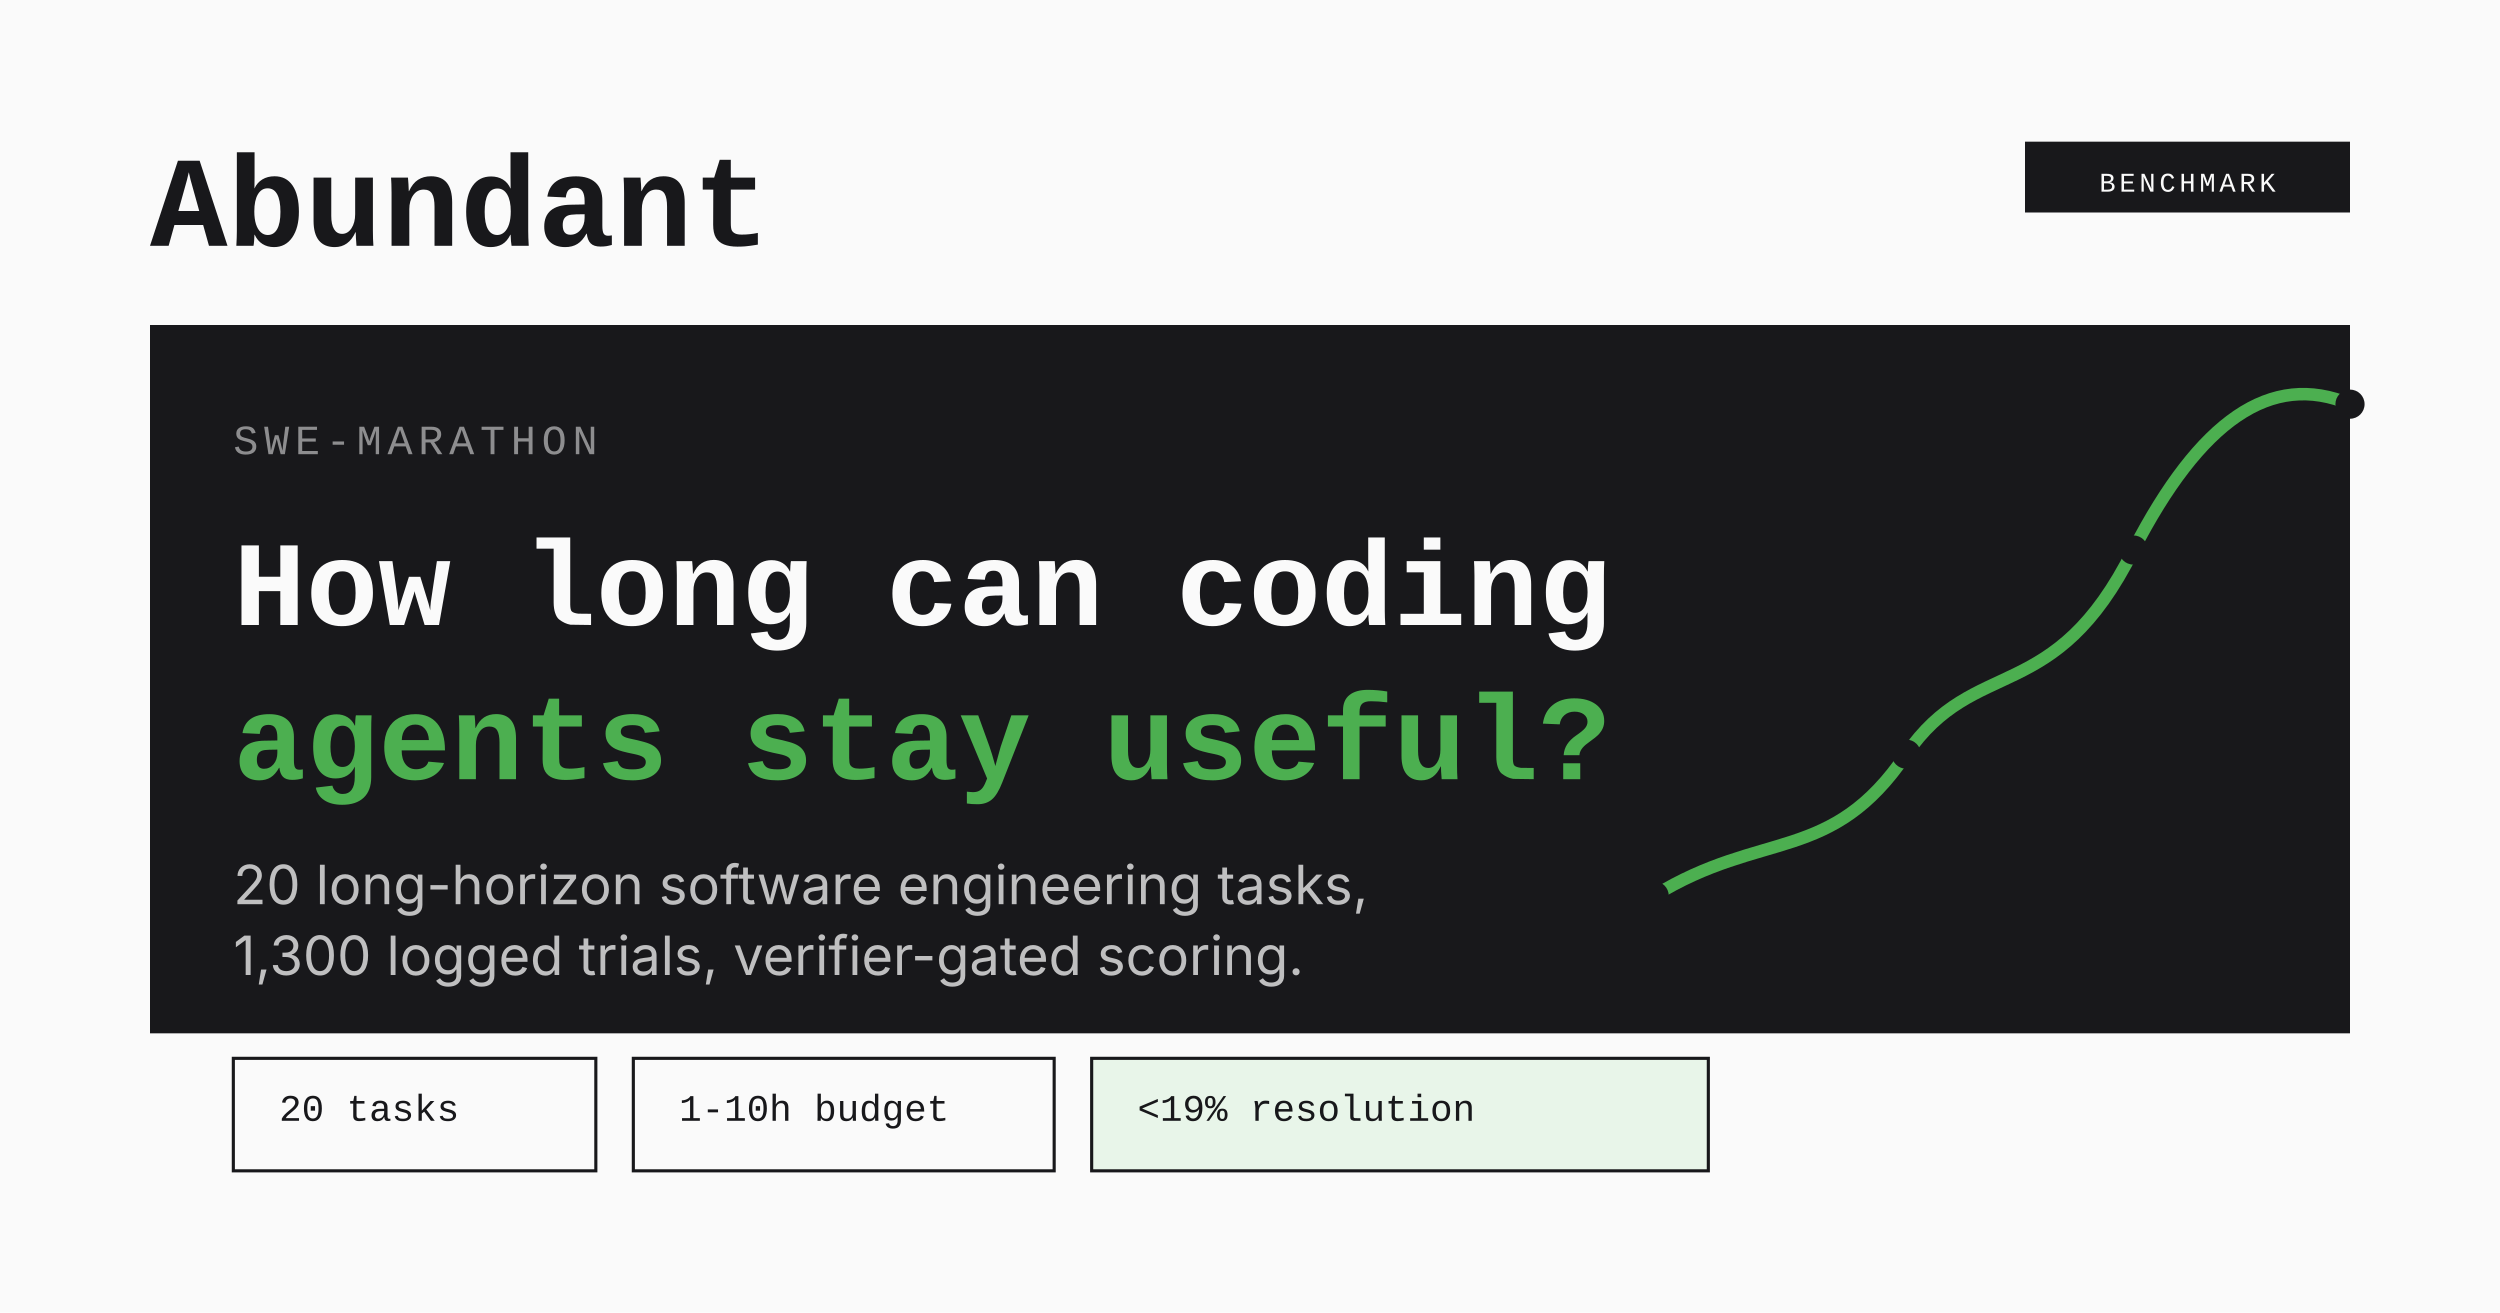
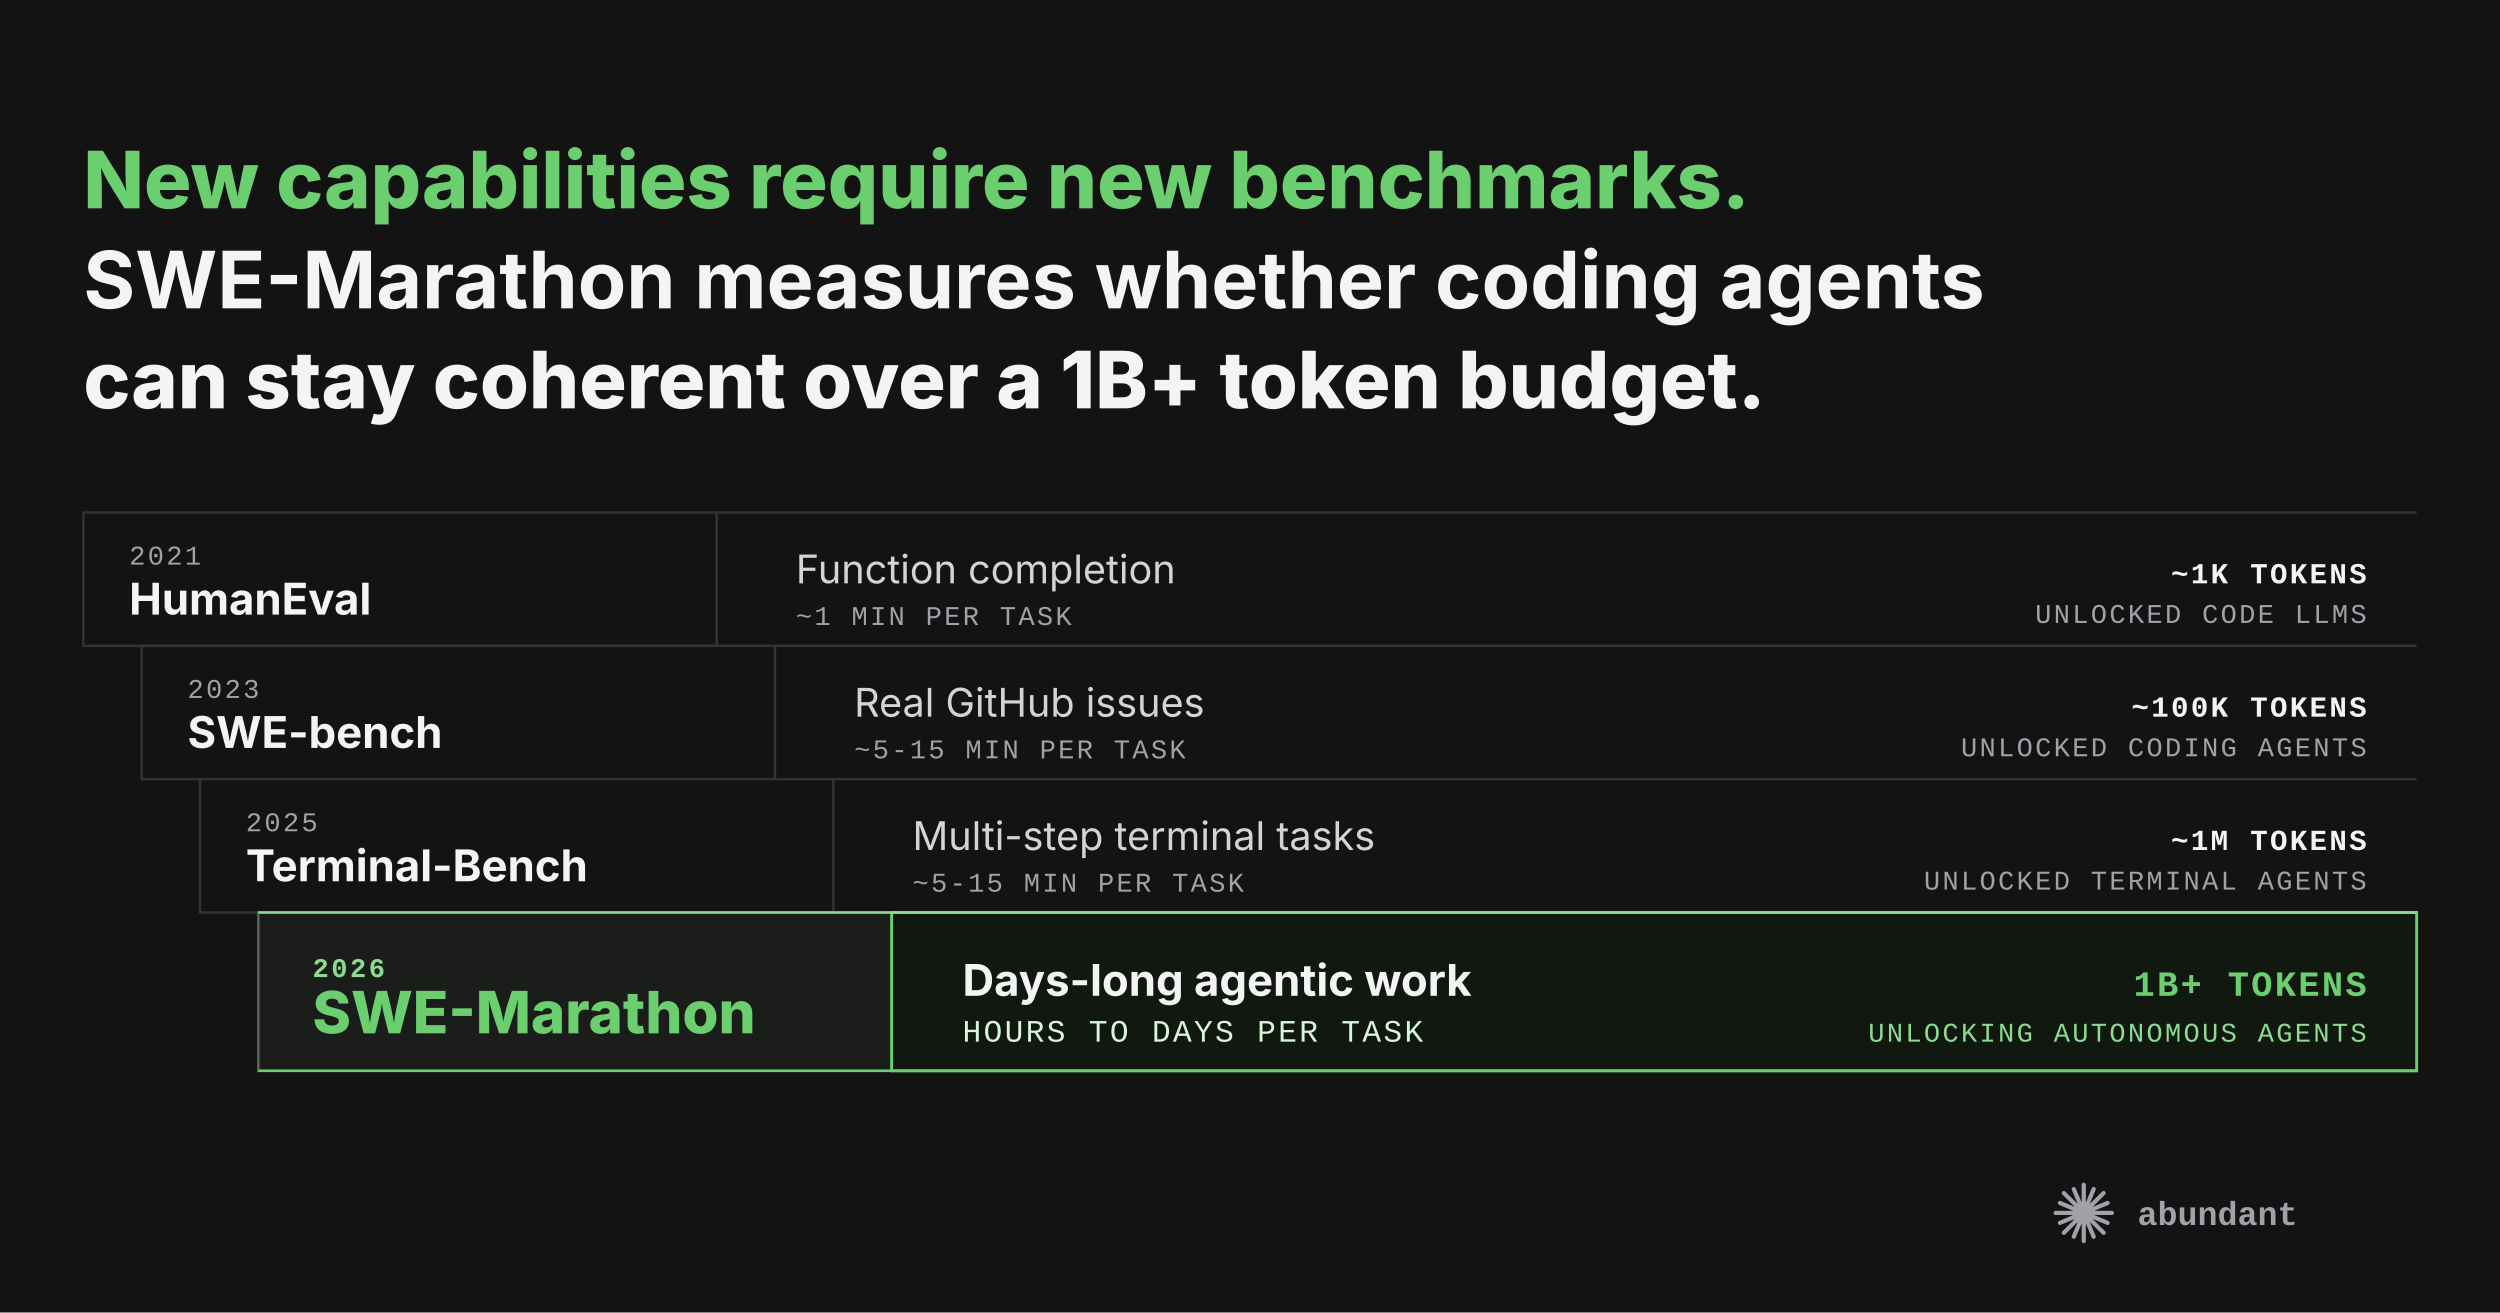
<svg xmlns="http://www.w3.org/2000/svg" width="1200" height="630" viewBox="0 0 1200 630">
-   <rect width="1200" height="630" fill="#FAFAFA" />
-   <text x="72" y="118" fill="#18181B" font-family="Courier New, Courier, monospace" font-size="62" font-weight="700">Abundant</text>
-   <rect x="972" y="68" width="156" height="34" fill="#18181B" />
-   <text x="1050" y="92" fill="#FAFAFA" font-family="Courier New, Courier, monospace" font-size="13" text-anchor="middle" letter-spacing="1.8">BENCHMARK</text>
-   <rect x="72" y="156" width="1056" height="340" fill="#18181B" />
-   <text x="112" y="218" fill="#FAFAFA" opacity="0.52" font-family="Courier New, Courier, monospace" font-size="20" letter-spacing="2.8">SWE-MARATHON</text>
-   <text x="112" y="300" fill="#FAFAFA" font-family="Courier New, Courier, monospace" font-size="58" font-weight="700">How long can coding</text>
-   <text x="112" y="374" fill="#4CAF50" font-family="Courier New, Courier, monospace" font-size="58" font-weight="700">agents stay useful?</text>
-   <text x="112" y="434" fill="#FAFAFA" opacity="0.74" font-family="Inter, -apple-system, BlinkMacSystemFont, sans-serif" font-size="26">20 long-horizon software engineering tasks,</text>
-   <text x="112" y="468" fill="#FAFAFA" opacity="0.74" font-family="Inter, -apple-system, BlinkMacSystemFont, sans-serif" font-size="26">1,300 logged trials, verifier-gated scoring.</text>
-   <g transform="translate(112 532)" font-family="Courier New, Courier, monospace" font-size="18">
-     <rect x="0" y="-24" width="174" height="54" fill="#FAFAFA" stroke="#18181B" stroke-width="1.5" />
-     <text x="22" y="6" fill="#18181B">20 tasks</text>
-     <rect x="192" y="-24" width="202" height="54" fill="#FAFAFA" stroke="#18181B" stroke-width="1.5" />
-     <text x="214" y="6" fill="#18181B">1-10h budget</text>
-     <rect x="412" y="-24" width="296" height="54" fill="#E8F5E9" stroke="#18181B" stroke-width="1.5" />
-     <text x="434" y="6" fill="#18181B">&lt;19% resolution</text>
+   <rect width="1200" height="630" fill="#121312" />
+   <g font-family="Inter, -apple-system, BlinkMacSystemFont, Segoe UI, sans-serif">
+     <text x="40" y="100" fill="#6BCF70" font-size="38" font-weight="800">New capabilities require new benchmarks.</text>
+     <text x="40" y="148" fill="#F4F4F5" font-size="38" font-weight="750">SWE-Marathon measures whether coding agents</text>
+     <text x="40" y="196" fill="#F4F4F5" font-size="38" font-weight="800">can stay coherent over a 1B+ token budget.</text>
  </g>
-   <path d="M794 430 C846 398 879 415 915 362 C948 314 986 340 1024 264 C1056 202 1090 178 1128 194" fill="none" stroke="#4CAF50" stroke-width="6" />
-   <g fill="#18181B">
-     <circle cx="794" cy="430" r="7" />
-     <circle cx="915" cy="362" r="7" />
-     <circle cx="1024" cy="264" r="7" />
-     <circle cx="1128" cy="194" r="7" />
+   <g transform="translate(40 246)">
+     <g font-family="Courier New, Courier, monospace">
+       <g transform="translate(0 0)">
+         <rect x="0" y="0" width="304" height="64" fill="#121312" stroke="#303530" stroke-width="1.2" />
+         <line x1="304" y1="0" x2="1120" y2="0" stroke="#303530" stroke-width="1.2" />
+         <text x="22" y="25" fill="#A1A1AA" font-size="13" letter-spacing="1.1">2021</text>
+         <text x="22" y="49" fill="#F4F4F5" font-family="Inter, -apple-system, BlinkMacSystemFont, Segoe UI, sans-serif" font-size="21" font-weight="700">HumanEval</text>
+         <text x="342" y="34" fill="#D4D4D8" font-family="Inter, -apple-system, BlinkMacSystemFont, Segoe UI, sans-serif" font-size="19">Function completion</text>
+         <text x="342" y="54" fill="#A1A1AA" font-size="13" letter-spacing="1.1">~1 MIN PER TASK</text>
+         <text x="1096" y="34" fill="#F4F4F5" font-size="14" font-weight="700" letter-spacing="1.1" text-anchor="end">~1K TOKENS</text>
+         <text x="1096" y="53" fill="#A1A1AA" font-size="13" letter-spacing="1.1" text-anchor="end">UNLOCKED CODE LLMS</text>
+       </g>
+       <g transform="translate(28 64)">
+         <rect x="0" y="0" width="304" height="64" fill="#121312" stroke="#303530" stroke-width="1.2" />
+         <line x1="304" y1="0" x2="1092" y2="0" stroke="#303530" stroke-width="1.2" />
+         <text x="22" y="25" fill="#A1A1AA" font-size="13" letter-spacing="1.1">2023</text>
+         <text x="22" y="49" fill="#F4F4F5" font-family="Inter, -apple-system, BlinkMacSystemFont, Segoe UI, sans-serif" font-size="21" font-weight="700">SWE-bench</text>
+         <text x="342" y="34" fill="#D4D4D8" font-family="Inter, -apple-system, BlinkMacSystemFont, Segoe UI, sans-serif" font-size="19">Real GitHub issues</text>
+         <text x="342" y="54" fill="#A1A1AA" font-size="13" letter-spacing="1.1">~5-15 MIN PER TASK</text>
+         <text x="1068" y="34" fill="#F4F4F5" font-size="14" font-weight="700" letter-spacing="1.1" text-anchor="end">~100K TOKENS</text>
+         <text x="1068" y="53" fill="#A1A1AA" font-size="13" letter-spacing="1.1" text-anchor="end">UNLOCKED CODING AGENTS</text>
+       </g>
+       <g transform="translate(56 128)">
+         <rect x="0" y="0" width="304" height="64" fill="#121312" stroke="#303530" stroke-width="1.2" />
+         <line x1="304" y1="0" x2="1064" y2="0" stroke="#303530" stroke-width="1.2" />
+         <text x="22" y="25" fill="#A1A1AA" font-size="13" letter-spacing="1.1">2025</text>
+         <text x="22" y="49" fill="#F4F4F5" font-family="Inter, -apple-system, BlinkMacSystemFont, Segoe UI, sans-serif" font-size="21" font-weight="700">Terminal-Bench</text>
+         <text x="342" y="34" fill="#D4D4D8" font-family="Inter, -apple-system, BlinkMacSystemFont, Segoe UI, sans-serif" font-size="19">Multi-step terminal tasks</text>
+         <text x="342" y="54" fill="#A1A1AA" font-size="13" letter-spacing="1.1">~5-15 MIN PER TASK</text>
+         <text x="1040" y="34" fill="#F4F4F5" font-size="14" font-weight="700" letter-spacing="1.1" text-anchor="end">~1M TOKENS</text>
+         <text x="1040" y="53" fill="#A1A1AA" font-size="13" letter-spacing="1.1" text-anchor="end">UNLOCKED TERMINAL AGENTS</text>
+       </g>
+       <g transform="translate(84 192)">
+         <rect x="0" y="0" width="304" height="76" fill="#1B1D1B" stroke="#5C635D" stroke-width="1.2" />
+         <rect x="304" y="0" width="732" height="76" fill="#101810" stroke="#6BCF70" stroke-width="1.4" />
+         <line x1="0" y1="0" x2="1036" y2="0" stroke="#8BDB91" stroke-width="1.2" />
+         <line x1="0" y1="76" x2="1036" y2="76" stroke="#6BCF70" stroke-width="1.2" />
+         <text x="26" y="31" fill="#8BDB91" font-size="13" font-weight="700" letter-spacing="1.2">2026</text>
+         <text x="26" y="58" fill="#6BCF70" font-family="Inter, -apple-system, BlinkMacSystemFont, Segoe UI, sans-serif" font-size="28" font-weight="800">SWE-Marathon</text>
+         <text x="338" y="40" fill="#F4F4F5" font-family="Inter, -apple-system, BlinkMacSystemFont, Segoe UI, sans-serif" font-size="21" font-weight="700">Days-long agentic work</text>
+         <text x="338" y="62" fill="#D8F6DA" font-size="15" letter-spacing="1.1">HOURS TO DAYS PER TASK</text>
+         <text x="1012" y="40" fill="#6BCF70" font-size="17" font-weight="700" letter-spacing="1.1" text-anchor="end">1B+ TOKENS</text>
+         <text x="1012" y="62" fill="#8BDB91" font-size="13" letter-spacing="1.1" text-anchor="end">UNLOCKING AUTONOMOUS AGENTS</text>
+       </g>
+     </g>
+   </g>
+   <g transform="translate(984 566)">
+     <g transform="scale(1.35)" fill="none" stroke="#A1A1AA" stroke-width="1.5" stroke-linecap="round">
+       <path d="M12 2V22M2 12H22M4.929 4.929L19.071 19.071M4.929 19.071L19.071 4.929M8.464 3.536L15.536 20.465M3.536 8.464L20.465 15.536M3.536 15.536L20.465 8.464M8.464 20.465L15.536 3.536" />
+     </g>
+     <text x="42" y="22" fill="#A1A1AA" font-family="Courier New, Courier, monospace" font-size="16" font-weight="700">abundant</text>
  </g>
</svg>
